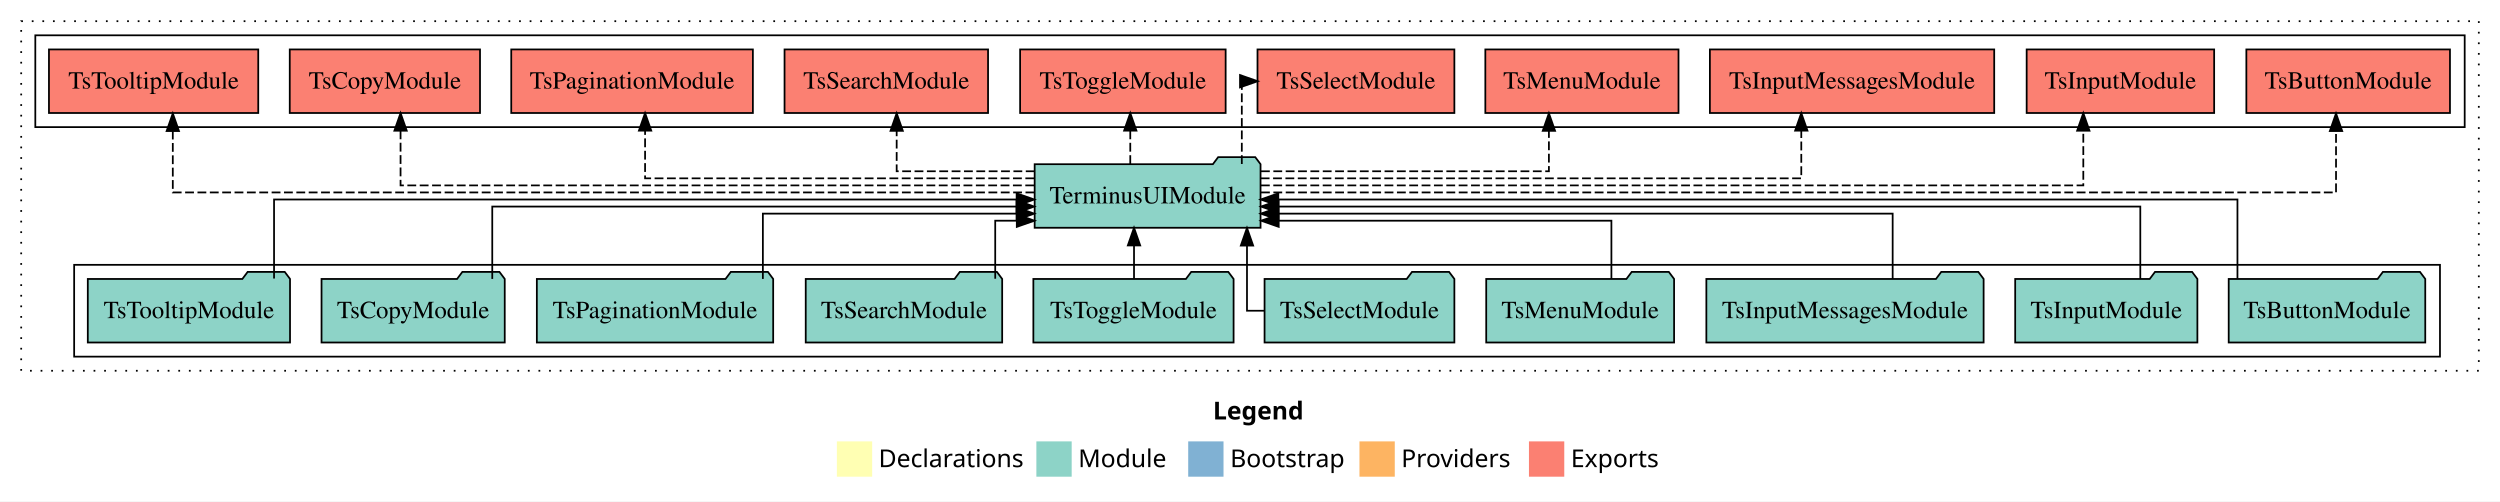
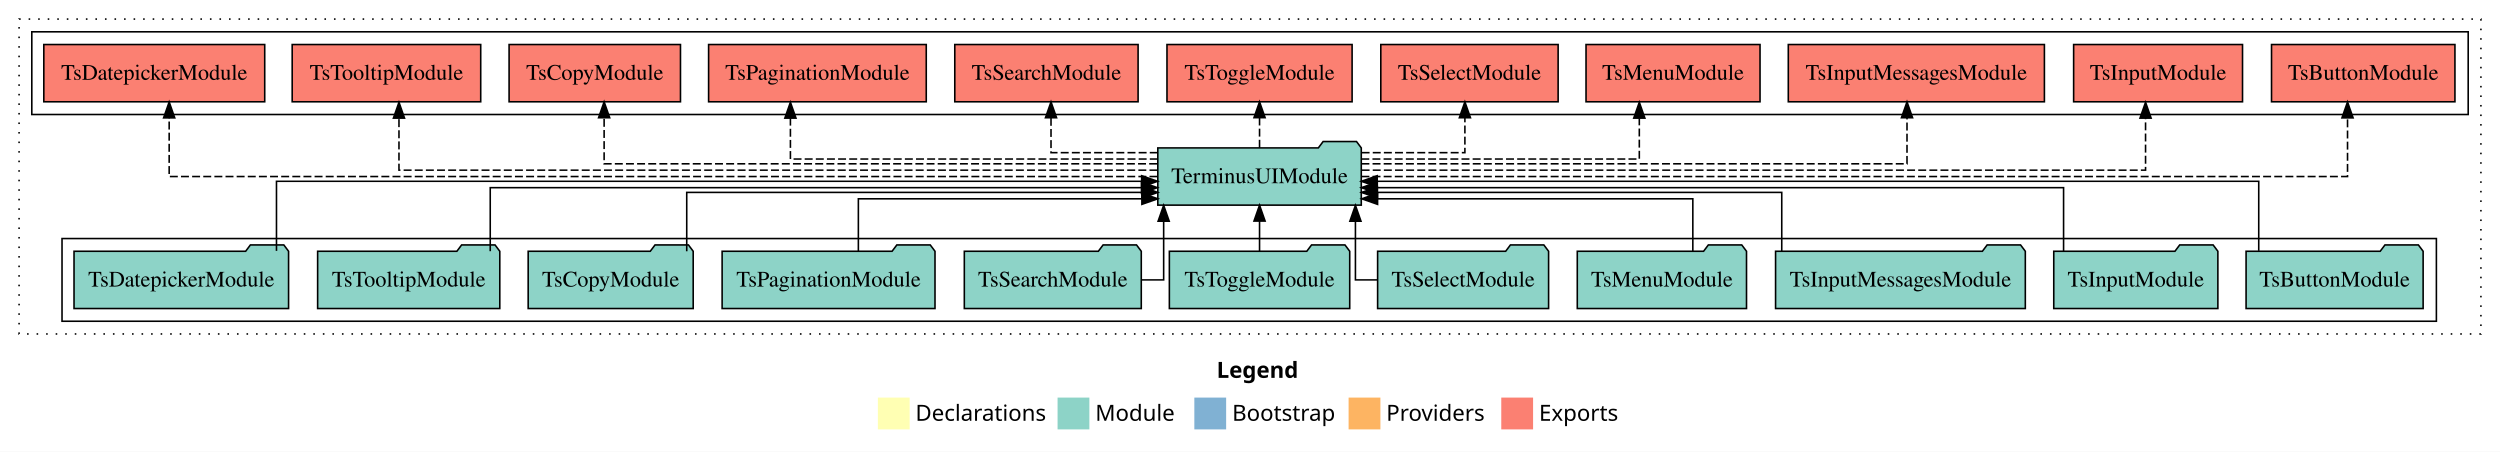
- <svg xmlns="http://www.w3.org/2000/svg" width="1416pt" height="284pt" viewBox="0.00 0.00 1416.00 284.00">
+ <svg xmlns="http://www.w3.org/2000/svg" width="1572pt" height="284pt" viewBox="0.00 0.00 1572.00 284.00">
  <g id="graph0" class="graph" transform="scale(1 1) rotate(0) translate(4 280)">
-     <polygon fill="#ffffff" stroke="transparent" points="-4,4 -4,-280 1412,-280 1412,4 -4,4" />
-     <text text-anchor="start" x="683.009" y="-42.4" font-family="sans-serif" font-weight="bold" font-size="14.00" fill="#000000">Legend</text>
-     <polygon fill="#ffffb3" stroke="transparent" points="470,-10 470,-30 490,-30 490,-10 470,-10" />
-     <text text-anchor="start" x="493.629" y="-15.4" font-family="sans-serif" font-size="14.00" fill="#000000">  Declarations</text>
-     <polygon fill="#8dd3c7" stroke="transparent" points="583,-10 583,-30 603,-30 603,-10 583,-10" />
-     <text text-anchor="start" x="606.725" y="-15.4" font-family="sans-serif" font-size="14.00" fill="#000000">  Module</text>
-     <polygon fill="#80b1d3" stroke="transparent" points="669,-10 669,-30 689,-30 689,-10 669,-10" />
-     <text text-anchor="start" x="692.781" y="-15.4" font-family="sans-serif" font-size="14.00" fill="#000000">  Bootstrap</text>
-     <polygon fill="#fdb462" stroke="transparent" points="766,-10 766,-30 786,-30 786,-10 766,-10" />
-     <text text-anchor="start" x="789.673" y="-15.4" font-family="sans-serif" font-size="14.00" fill="#000000">  Providers</text>
-     <polygon fill="#fb8072" stroke="transparent" points="862,-10 862,-30 882,-30 882,-10 862,-10" />
-     <text text-anchor="start" x="885.726" y="-15.4" font-family="sans-serif" font-size="14.00" fill="#000000">  Exports</text>
+     <polygon fill="#ffffff" stroke="transparent" points="-4,4 -4,-280 1568,-280 1568,4 -4,4" />
+     <text text-anchor="start" x="761.009" y="-42.4" font-family="sans-serif" font-weight="bold" font-size="14.00" fill="#000000">Legend</text>
+     <polygon fill="#ffffb3" stroke="transparent" points="548,-10 548,-30 568,-30 568,-10 548,-10" />
+     <text text-anchor="start" x="571.629" y="-15.4" font-family="sans-serif" font-size="14.00" fill="#000000">  Declarations</text>
+     <polygon fill="#8dd3c7" stroke="transparent" points="661,-10 661,-30 681,-30 681,-10 661,-10" />
+     <text text-anchor="start" x="684.725" y="-15.4" font-family="sans-serif" font-size="14.00" fill="#000000">  Module</text>
+     <polygon fill="#80b1d3" stroke="transparent" points="747,-10 747,-30 767,-30 767,-10 747,-10" />
+     <text text-anchor="start" x="770.781" y="-15.4" font-family="sans-serif" font-size="14.00" fill="#000000">  Bootstrap</text>
+     <polygon fill="#fdb462" stroke="transparent" points="844,-10 844,-30 864,-30 864,-10 844,-10" />
+     <text text-anchor="start" x="867.673" y="-15.4" font-family="sans-serif" font-size="14.00" fill="#000000">  Providers</text>
+     <polygon fill="#fb8072" stroke="transparent" points="940,-10 940,-30 960,-30 960,-10 940,-10" />
+     <text text-anchor="start" x="963.726" y="-15.4" font-family="sans-serif" font-size="14.00" fill="#000000">  Exports</text>
    <g id="clust1" class="cluster">
-       <polygon fill="none" stroke="#000000" stroke-dasharray="1,5" points="8,-70 8,-268 1400,-268 1400,-70 8,-70" />
+       <polygon fill="none" stroke="#000000" stroke-dasharray="1,5" points="8,-70 8,-268 1556,-268 1556,-70 8,-70" />
    </g>
    <g id="clust3" class="cluster">
-       <polygon fill="none" stroke="#000000" points="38,-78 38,-130 1378,-130 1378,-78 38,-78" />
+       <polygon fill="none" stroke="#000000" points="35,-78 35,-130 1528,-130 1528,-78 35,-78" />
    </g>
    <g id="clust4" class="cluster">
-       <polygon fill="none" stroke="#000000" points="16,-208 16,-260 1392,-260 1392,-208 16,-208" />
+       <polygon fill="none" stroke="#000000" points="16,-208 16,-260 1548,-260 1548,-208 16,-208" />
    </g>
    <g id="node1" class="node">
-       <polygon fill="#8dd3c7" stroke="#000000" points="1369.665,-122 1366.665,-126 1345.665,-126 1342.665,-122 1258.335,-122 1258.335,-86 1369.665,-86 1369.665,-122" />
-       <text text-anchor="middle" x="1314" y="-99.8" font-family="Times,serif" font-size="14.00" fill="#000000">TsButtonModule</text>
+       <polygon fill="#8dd3c7" stroke="#000000" points="1519.665,-122 1516.665,-126 1495.665,-126 1492.665,-122 1408.335,-122 1408.335,-86 1519.665,-86 1519.665,-122" />
+       <text text-anchor="middle" x="1464" y="-99.8" font-family="Times,serif" font-size="14.00" fill="#000000">TsButtonModule</text>
+     </g>
+     <g id="node12" class="node">
+       <polygon fill="#8dd3c7" stroke="#000000" points="851.971,-187 848.971,-191 827.971,-191 824.971,-187 724.029,-187 724.029,-151 851.971,-151 851.971,-187" />
+       <text text-anchor="middle" x="788" y="-164.8" font-family="Times,serif" font-size="14.00" fill="#000000">TerminusUIModule</text>
+     </g>
+     <g id="edge1" class="edge">
+       <path fill="none" stroke="#000000" d="M1416.293,-122.267C1416.293,-140.555 1416.293,-166 1416.293,-166 1416.293,-166 861.993,-166 861.993,-166" />
+       <polygon fill="#000000" stroke="#000000" points="861.993,-162.5 851.993,-166 861.993,-169.5 861.993,-162.5" />
+     </g>
+     <g id="node2" class="node">
+       <polygon fill="#8dd3c7" stroke="#000000" points="1390.598,-122 1387.598,-126 1366.598,-126 1363.598,-122 1287.402,-122 1287.402,-86 1390.598,-86 1390.598,-122" />
+       <text text-anchor="middle" x="1339" y="-99.8" font-family="Times,serif" font-size="14.00" fill="#000000">TsInputModule</text>
+     </g>
+     <g id="edge2" class="edge">
+       <path fill="none" stroke="#000000" d="M1293.576,-122.034C1293.576,-139.06 1293.576,-162 1293.576,-162 1293.576,-162 862.032,-162 862.032,-162" />
+       <polygon fill="#000000" stroke="#000000" points="862.032,-158.5 852.032,-162 862.032,-165.5 862.032,-158.5" />
+     </g>
+     <g id="node3" class="node">
+       <polygon fill="#8dd3c7" stroke="#000000" points="1269.521,-122 1266.521,-126 1245.521,-126 1242.521,-122 1112.479,-122 1112.479,-86 1269.521,-86 1269.521,-122" />
+       <text text-anchor="middle" x="1191" y="-99.8" font-family="Times,serif" font-size="14.00" fill="#000000">TsInputMessagesModule</text>
+     </g>
+     <g id="edge3" class="edge">
+       <path fill="none" stroke="#000000" d="M1116.365,-122.009C1116.365,-138.049 1116.365,-159 1116.365,-159 1116.365,-159 862.091,-159 862.091,-159" />
+       <polygon fill="#000000" stroke="#000000" points="862.092,-155.5 852.091,-159 862.091,-162.5 862.092,-155.5" />
+     </g>
+     <g id="node4" class="node">
+       <polygon fill="#8dd3c7" stroke="#000000" points="1094.206,-122 1091.206,-126 1070.206,-126 1067.206,-122 987.794,-122 987.794,-86 1094.206,-86 1094.206,-122" />
+       <text text-anchor="middle" x="1041" y="-99.8" font-family="Times,serif" font-size="14.00" fill="#000000">TsMenuModule</text>
+     </g>
+     <g id="edge4" class="edge">
+       <path fill="none" stroke="#000000" d="M1060.451,-122.124C1060.451,-136.783 1060.451,-155 1060.451,-155 1060.451,-155 862.222,-155 862.222,-155" />
+       <polygon fill="#000000" stroke="#000000" points="862.222,-151.5 852.222,-155 862.222,-158.5 862.222,-151.5" />
+     </g>
+     <g id="node5" class="node">
+       <polygon fill="#8dd3c7" stroke="#000000" points="969.755,-122 966.755,-126 945.755,-126 942.755,-122 862.245,-122 862.245,-86 969.755,-86 969.755,-122" />
+       <text text-anchor="middle" x="916" y="-99.8" font-family="Times,serif" font-size="14.00" fill="#000000">TsSelectModule</text>
+     </g>
+     <g id="edge5" class="edge">
+       <path fill="none" stroke="#000000" d="M861.995,-104C853.951,-104 848.294,-104 848.294,-104 848.294,-104 848.294,-140.894 848.294,-140.894" />
+       <polygon fill="#000000" stroke="#000000" points="844.794,-140.894 848.294,-150.894 851.794,-140.894 844.794,-140.894" />
+     </g>
+     <g id="node6" class="node">
+       <polygon fill="#8dd3c7" stroke="#000000" points="844.705,-122 841.705,-126 820.705,-126 817.705,-122 731.295,-122 731.295,-86 844.705,-86 844.705,-122" />
+       <text text-anchor="middle" x="788" y="-99.8" font-family="Times,serif" font-size="14.00" fill="#000000">TsToggleModule</text>
+     </g>
+     <g id="edge6" class="edge">
+       <path fill="none" stroke="#000000" d="M788,-122.106C788,-122.106 788,-140.991 788,-140.991" />
+       <polygon fill="#000000" stroke="#000000" points="784.5,-140.991 788,-150.991 791.5,-140.991 784.5,-140.991" />
+     </g>
+     <g id="node7" class="node">
+       <polygon fill="#8dd3c7" stroke="#000000" points="713.635,-122 710.635,-126 689.635,-126 686.635,-122 602.365,-122 602.365,-86 713.635,-86 713.635,-122" />
+       <text text-anchor="middle" x="658" y="-99.8" font-family="Times,serif" font-size="14.00" fill="#000000">TsSearchModule</text>
+     </g>
+     <g id="edge7" class="edge">
+       <path fill="none" stroke="#000000" d="M713.934,-104C722.038,-104 727.706,-104 727.706,-104 727.706,-104 727.706,-140.894 727.706,-140.894" />
+       <polygon fill="#000000" stroke="#000000" points="724.206,-140.894 727.706,-150.894 731.206,-140.894 724.206,-140.894" />
+     </g>
+     <g id="node8" class="node">
+       <polygon fill="#8dd3c7" stroke="#000000" points="583.931,-122 580.931,-126 559.931,-126 556.931,-122 450.069,-122 450.069,-86 583.931,-86 583.931,-122" />
+       <text text-anchor="middle" x="517" y="-99.8" font-family="Times,serif" font-size="14.00" fill="#000000">TsPaginationModule</text>
+     </g>
+     <g id="edge8" class="edge">
+       <path fill="none" stroke="#000000" d="M535.738,-122.124C535.738,-136.783 535.738,-155 535.738,-155 535.738,-155 714.018,-155 714.018,-155" />
+       <polygon fill="#000000" stroke="#000000" points="714.018,-158.5 724.018,-155 714.018,-151.5 714.018,-158.5" />
+     </g>
+     <g id="node9" class="node">
+       <polygon fill="#8dd3c7" stroke="#000000" points="431.884,-122 428.884,-126 407.884,-126 404.884,-122 328.116,-122 328.116,-86 431.884,-86 431.884,-122" />
+       <text text-anchor="middle" x="380" y="-99.8" font-family="Times,serif" font-size="14.00" fill="#000000">TsCopyModule</text>
+     </g>
+     <g id="edge9" class="edge">
+       <path fill="none" stroke="#000000" d="M427.817,-122.009C427.817,-138.049 427.817,-159 427.817,-159 427.817,-159 714.021,-159 714.021,-159" />
+       <polygon fill="#000000" stroke="#000000" points="714.021,-162.5 724.021,-159 714.021,-155.5 714.021,-162.5" />
+     </g>
+     <g id="node10" class="node">
+       <polygon fill="#8dd3c7" stroke="#000000" points="310.272,-122 307.272,-126 286.272,-126 283.272,-122 195.728,-122 195.728,-86 310.272,-86 310.272,-122" />
+       <text text-anchor="middle" x="253" y="-99.8" font-family="Times,serif" font-size="14.00" fill="#000000">TsTooltipModule</text>
+     </g>
+     <g id="edge10" class="edge">
+       <path fill="none" stroke="#000000" d="M304.261,-122.034C304.261,-139.06 304.261,-162 304.261,-162 304.261,-162 713.763,-162 713.763,-162" />
+       <polygon fill="#000000" stroke="#000000" points="713.763,-165.5 723.763,-162 713.763,-158.5 713.763,-165.5" />
    </g>
    <g id="node11" class="node">
-       <polygon fill="#8dd3c7" stroke="#000000" points="709.971,-187 706.971,-191 685.971,-191 682.971,-187 582.029,-187 582.029,-151 709.971,-151 709.971,-187" />
-       <text text-anchor="middle" x="646" y="-164.8" font-family="Times,serif" font-size="14.00" fill="#000000">TerminusUIModule</text>
-     </g>
-     <g id="edge1" class="edge">
-       <path fill="none" stroke="#000000" d="M1263.293,-122.222C1263.293,-140.828 1263.293,-167 1263.293,-167 1263.293,-167 720.025,-167 720.025,-167" />
-       <polygon fill="#000000" stroke="#000000" points="720.025,-163.5 710.025,-167 720.025,-170.5 720.025,-163.5" />
-     </g>
-     <g id="node2" class="node">
-       <polygon fill="#8dd3c7" stroke="#000000" points="1240.598,-122 1237.598,-126 1216.598,-126 1213.598,-122 1137.402,-122 1137.402,-86 1240.598,-86 1240.598,-122" />
-       <text text-anchor="middle" x="1189" y="-99.8" font-family="Times,serif" font-size="14.00" fill="#000000">TsInputModule</text>
-     </g>
-     <g id="edge2" class="edge">
-       <path fill="none" stroke="#000000" d="M1208.266,-122.022C1208.266,-139.373 1208.266,-163 1208.266,-163 1208.266,-163 720.225,-163 720.225,-163" />
-       <polygon fill="#000000" stroke="#000000" points="720.225,-159.5 710.225,-163 720.225,-166.5 720.225,-159.5" />
-     </g>
-     <g id="node3" class="node">
-       <polygon fill="#8dd3c7" stroke="#000000" points="1119.521,-122 1116.521,-126 1095.521,-126 1092.521,-122 962.479,-122 962.479,-86 1119.521,-86 1119.521,-122" />
-       <text text-anchor="middle" x="1041" y="-99.8" font-family="Times,serif" font-size="14.00" fill="#000000">TsInputMessagesModule</text>
-     </g>
-     <g id="edge3" class="edge">
-       <path fill="none" stroke="#000000" d="M1068.003,-122.009C1068.003,-138.049 1068.003,-159 1068.003,-159 1068.003,-159 720.093,-159 720.093,-159" />
-       <polygon fill="#000000" stroke="#000000" points="720.093,-155.5 710.093,-159 720.093,-162.5 720.093,-155.5" />
-     </g>
-     <g id="node4" class="node">
-       <polygon fill="#8dd3c7" stroke="#000000" points="944.206,-122 941.206,-126 920.206,-126 917.206,-122 837.794,-122 837.794,-86 944.206,-86 944.206,-122" />
-       <text text-anchor="middle" x="891" y="-99.8" font-family="Times,serif" font-size="14.00" fill="#000000">TsMenuModule</text>
-     </g>
-     <g id="edge4" class="edge">
-       <path fill="none" stroke="#000000" d="M908.701,-122.124C908.701,-136.783 908.701,-155 908.701,-155 908.701,-155 720.264,-155 720.264,-155" />
-       <polygon fill="#000000" stroke="#000000" points="720.264,-151.5 710.264,-155 720.264,-158.5 720.264,-151.5" />
-     </g>
-     <g id="node5" class="node">
-       <polygon fill="#8dd3c7" stroke="#000000" points="819.755,-122 816.755,-126 795.755,-126 792.755,-122 712.245,-122 712.245,-86 819.755,-86 819.755,-122" />
-       <text text-anchor="middle" x="766" y="-99.8" font-family="Times,serif" font-size="14.00" fill="#000000">TsSelectModule</text>
-     </g>
-     <g id="edge5" class="edge">
-       <path fill="none" stroke="#000000" d="M711.969,-104C706.152,-104 702.294,-104 702.294,-104 702.294,-104 702.294,-140.894 702.294,-140.894" />
-       <polygon fill="#000000" stroke="#000000" points="698.794,-140.894 702.294,-150.894 705.794,-140.894 698.794,-140.894" />
-     </g>
-     <g id="node6" class="node">
-       <polygon fill="#8dd3c7" stroke="#000000" points="694.705,-122 691.705,-126 670.705,-126 667.705,-122 581.295,-122 581.295,-86 694.705,-86 694.705,-122" />
-       <text text-anchor="middle" x="638" y="-99.8" font-family="Times,serif" font-size="14.00" fill="#000000">TsToggleModule</text>
-     </g>
-     <g id="edge6" class="edge">
-       <path fill="none" stroke="#000000" d="M638.309,-122.106C638.309,-122.106 638.309,-140.991 638.309,-140.991" />
-       <polygon fill="#000000" stroke="#000000" points="634.809,-140.991 638.309,-150.991 641.809,-140.991 634.809,-140.991" />
-     </g>
-     <g id="node7" class="node">
-       <polygon fill="#8dd3c7" stroke="#000000" points="563.635,-122 560.635,-126 539.635,-126 536.635,-122 452.365,-122 452.365,-86 563.635,-86 563.635,-122" />
-       <text text-anchor="middle" x="508" y="-99.8" font-family="Times,serif" font-size="14.00" fill="#000000">TsSearchModule</text>
-     </g>
-     <g id="edge7" class="edge">
-       <path fill="none" stroke="#000000" d="M559.692,-122.124C559.692,-136.783 559.692,-155 559.692,-155 559.692,-155 571.918,-155 571.918,-155" />
-       <polygon fill="#000000" stroke="#000000" points="571.918,-158.5 581.918,-155 571.918,-151.5 571.918,-158.5" />
-     </g>
-     <g id="node8" class="node">
-       <polygon fill="#8dd3c7" stroke="#000000" points="433.931,-122 430.931,-126 409.931,-126 406.931,-122 300.069,-122 300.069,-86 433.931,-86 433.931,-122" />
-       <text text-anchor="middle" x="367" y="-99.8" font-family="Times,serif" font-size="14.00" fill="#000000">TsPaginationModule</text>
-     </g>
-     <g id="edge8" class="edge">
-       <path fill="none" stroke="#000000" d="M428.09,-122.009C428.09,-138.049 428.09,-159 428.09,-159 428.09,-159 571.798,-159 571.798,-159" />
-       <polygon fill="#000000" stroke="#000000" points="571.798,-162.5 581.798,-159 571.798,-155.5 571.798,-162.5" />
-     </g>
-     <g id="node9" class="node">
-       <polygon fill="#8dd3c7" stroke="#000000" points="281.884,-122 278.884,-126 257.884,-126 254.884,-122 178.116,-122 178.116,-86 281.884,-86 281.884,-122" />
-       <text text-anchor="middle" x="230" y="-99.8" font-family="Times,serif" font-size="14.00" fill="#000000">TsCopyModule</text>
-     </g>
-     <g id="edge9" class="edge">
-       <path fill="none" stroke="#000000" d="M274.817,-122.022C274.817,-139.373 274.817,-163 274.817,-163 274.817,-163 571.769,-163 571.769,-163" />
-       <polygon fill="#000000" stroke="#000000" points="571.769,-166.5 581.769,-163 571.769,-159.5 571.769,-166.5" />
-     </g>
-     <g id="node10" class="node">
-       <polygon fill="#8dd3c7" stroke="#000000" points="160.272,-122 157.272,-126 136.272,-126 133.272,-122 45.728,-122 45.728,-86 160.272,-86 160.272,-122" />
-       <text text-anchor="middle" x="103" y="-99.8" font-family="Times,serif" font-size="14.00" fill="#000000">TsTooltipModule</text>
-     </g>
-     <g id="edge10" class="edge">
-       <path fill="none" stroke="#000000" d="M151.222,-122.222C151.222,-140.828 151.222,-167 151.222,-167 151.222,-167 571.824,-167 571.824,-167" />
-       <polygon fill="#000000" stroke="#000000" points="571.824,-170.5 581.824,-167 571.824,-163.5 571.824,-170.5" />
-     </g>
-     <g id="node12" class="node">
-       <polygon fill="#fb8072" stroke="#000000" points="1383.665,-252 1268.335,-252 1268.335,-216 1383.665,-216 1383.665,-252" />
-       <text text-anchor="middle" x="1326" y="-229.8" font-family="Times,serif" font-size="14.00" fill="#000000">TsButtonModule </text>
+       <polygon fill="#8dd3c7" stroke="#000000" points="177.454,-122 174.454,-126 153.454,-126 150.454,-122 42.546,-122 42.546,-86 177.454,-86 177.454,-122" />
+       <text text-anchor="middle" x="110" y="-99.8" font-family="Times,serif" font-size="14.00" fill="#000000">TsDatepickerModule</text>
    </g>
    <g id="edge11" class="edge">
-       <path fill="none" stroke="#000000" stroke-dasharray="5,2" d="M710.237,-171C878.488,-171 1319.125,-171 1319.125,-171 1319.125,-171 1319.125,-205.778 1319.125,-205.778" />
-       <polygon fill="#000000" stroke="#000000" points="1315.625,-205.778 1319.125,-215.778 1322.625,-205.778 1315.625,-205.778" />
+       <path fill="none" stroke="#000000" d="M169.852,-122.267C169.852,-140.555 169.852,-166 169.852,-166 169.852,-166 713.886,-166 713.886,-166" />
+       <polygon fill="#000000" stroke="#000000" points="713.886,-169.5 723.886,-166 713.886,-162.5 713.886,-169.5" />
    </g>
    <g id="node13" class="node">
-       <polygon fill="#fb8072" stroke="#000000" points="1250.099,-252 1143.901,-252 1143.901,-216 1250.099,-216 1250.099,-252" />
-       <text text-anchor="middle" x="1197" y="-229.8" font-family="Times,serif" font-size="14.00" fill="#000000">TsInputModule </text>
+       <polygon fill="#fb8072" stroke="#000000" points="1539.665,-252 1424.335,-252 1424.335,-216 1539.665,-216 1539.665,-252" />
+       <text text-anchor="middle" x="1482" y="-229.8" font-family="Times,serif" font-size="14.00" fill="#000000">TsButtonModule </text>
    </g>
    <g id="edge12" class="edge">
-       <path fill="none" stroke="#000000" stroke-dasharray="5,2" d="M710.192,-175C851.293,-175 1175.984,-175 1175.984,-175 1175.984,-175 1175.984,-205.977 1175.984,-205.977" />
-       <polygon fill="#000000" stroke="#000000" points="1172.484,-205.977 1175.984,-215.977 1179.484,-205.977 1172.484,-205.977" />
+       <path fill="none" stroke="#000000" stroke-dasharray="5,2" d="M852.053,-169C1022.123,-169 1472.125,-169 1472.125,-169 1472.125,-169 1472.125,-205.894 1472.125,-205.894" />
+       <polygon fill="#000000" stroke="#000000" points="1468.625,-205.894 1472.125,-215.894 1475.625,-205.894 1468.625,-205.894" />
    </g>
    <g id="node14" class="node">
-       <polygon fill="#fb8072" stroke="#000000" points="1125.52,-252 964.48,-252 964.48,-216 1125.52,-216 1125.52,-252" />
-       <text text-anchor="middle" x="1045" y="-229.8" font-family="Times,serif" font-size="14.00" fill="#000000">TsInputMessagesModule </text>
+       <polygon fill="#fb8072" stroke="#000000" points="1406.099,-252 1299.901,-252 1299.901,-216 1406.099,-216 1406.099,-252" />
+       <text text-anchor="middle" x="1353" y="-229.8" font-family="Times,serif" font-size="14.00" fill="#000000">TsInputModule </text>
    </g>
    <g id="edge13" class="edge">
-       <path fill="none" stroke="#000000" stroke-dasharray="5,2" d="M710.069,-179C816.039,-179 1016.247,-179 1016.247,-179 1016.247,-179 1016.247,-205.991 1016.247,-205.991" />
-       <polygon fill="#000000" stroke="#000000" points="1012.747,-205.991 1016.247,-215.991 1019.747,-205.991 1012.747,-205.991" />
+       <path fill="none" stroke="#000000" stroke-dasharray="5,2" d="M852.181,-173C998.677,-173 1345.125,-173 1345.125,-173 1345.125,-173 1345.125,-205.698 1345.125,-205.698" />
+       <polygon fill="#000000" stroke="#000000" points="1341.625,-205.698 1345.125,-215.698 1348.625,-205.698 1341.625,-205.698" />
    </g>
    <g id="node15" class="node">
-       <polygon fill="#fb8072" stroke="#000000" points="946.707,-252 837.293,-252 837.293,-216 946.707,-216 946.707,-252" />
-       <text text-anchor="middle" x="892" y="-229.8" font-family="Times,serif" font-size="14.00" fill="#000000">TsMenuModule </text>
+       <polygon fill="#fb8072" stroke="#000000" points="1281.52,-252 1120.48,-252 1120.48,-216 1281.52,-216 1281.52,-252" />
+       <text text-anchor="middle" x="1201" y="-229.8" font-family="Times,serif" font-size="14.00" fill="#000000">TsInputMessagesModule </text>
    </g>
    <g id="edge14" class="edge">
-       <path fill="none" stroke="#000000" stroke-dasharray="5,2" d="M710.223,-183C777.438,-183 873.299,-183 873.299,-183 873.299,-183 873.299,-205.876 873.299,-205.876" />
-       <polygon fill="#000000" stroke="#000000" points="869.799,-205.876 873.299,-215.876 876.799,-205.876 869.799,-205.876" />
+       <path fill="none" stroke="#000000" stroke-dasharray="5,2" d="M852.061,-177C966.713,-177 1195.125,-177 1195.125,-177 1195.125,-177 1195.125,-205.965 1195.125,-205.965" />
+       <polygon fill="#000000" stroke="#000000" points="1191.625,-205.965 1195.125,-215.965 1198.625,-205.965 1191.625,-205.965" />
    </g>
    <g id="node16" class="node">
-       <polygon fill="#fb8072" stroke="#000000" points="819.755,-252 708.245,-252 708.245,-216 819.755,-216 819.755,-252" />
-       <text text-anchor="middle" x="764" y="-229.8" font-family="Times,serif" font-size="14.00" fill="#000000">TsSelectModule </text>
+       <polygon fill="#fb8072" stroke="#000000" points="1102.707,-252 993.293,-252 993.293,-216 1102.707,-216 1102.707,-252" />
+       <text text-anchor="middle" x="1048" y="-229.8" font-family="Times,serif" font-size="14.00" fill="#000000">TsMenuModule </text>
    </g>
    <g id="edge15" class="edge">
-       <path fill="none" stroke="#000000" stroke-dasharray="5,2" d="M699.363,-187.106C699.363,-206.339 699.363,-234 699.363,-234 699.363,-234 700.261,-234 700.261,-234" />
-       <polygon fill="#000000" stroke="#000000" points="698.35,-237.5 708.35,-234 698.35,-230.5 698.35,-237.5" />
+       <path fill="none" stroke="#000000" stroke-dasharray="5,2" d="M851.994,-180C922.729,-180 1026.799,-180 1026.799,-180 1026.799,-180 1026.799,-205.718 1026.799,-205.718" />
+       <polygon fill="#000000" stroke="#000000" points="1023.299,-205.718 1026.799,-215.718 1030.299,-205.718 1023.299,-205.718" />
    </g>
    <g id="node17" class="node">
-       <polygon fill="#fb8072" stroke="#000000" points="690.205,-252 573.795,-252 573.795,-216 690.205,-216 690.205,-252" />
-       <text text-anchor="middle" x="632" y="-229.8" font-family="Times,serif" font-size="14.00" fill="#000000">TsToggleModule </text>
+       <polygon fill="#fb8072" stroke="#000000" points="975.755,-252 864.245,-252 864.245,-216 975.755,-216 975.755,-252" />
+       <text text-anchor="middle" x="920" y="-229.8" font-family="Times,serif" font-size="14.00" fill="#000000">TsSelectModule </text>
    </g>
    <g id="edge16" class="edge">
-       <path fill="none" stroke="#000000" stroke-dasharray="5,2" d="M636.184,-187.106C636.184,-187.106 636.184,-205.991 636.184,-205.991" />
-       <polygon fill="#000000" stroke="#000000" points="632.684,-205.991 636.184,-215.991 639.684,-205.991 632.684,-205.991" />
+       <path fill="none" stroke="#000000" stroke-dasharray="5,2" d="M852.184,-184C884.591,-184 917.125,-184 917.125,-184 917.125,-184 917.125,-205.949 917.125,-205.949" />
+       <polygon fill="#000000" stroke="#000000" points="913.625,-205.949 917.125,-215.949 920.625,-205.949 913.625,-205.949" />
    </g>
    <g id="node18" class="node">
-       <polygon fill="#fb8072" stroke="#000000" points="555.634,-252 440.366,-252 440.366,-216 555.634,-216 555.634,-252" />
-       <text text-anchor="middle" x="498" y="-229.8" font-family="Times,serif" font-size="14.00" fill="#000000">TsSearchModule </text>
+       <polygon fill="#fb8072" stroke="#000000" points="846.205,-252 729.795,-252 729.795,-216 846.205,-216 846.205,-252" />
+       <text text-anchor="middle" x="788" y="-229.8" font-family="Times,serif" font-size="14.00" fill="#000000">TsToggleModule </text>
    </g>
    <g id="edge17" class="edge">
-       <path fill="none" stroke="#000000" stroke-dasharray="5,2" d="M582.006,-183C544.282,-183 503.875,-183 503.875,-183 503.875,-183 503.875,-205.876 503.875,-205.876" />
-       <polygon fill="#000000" stroke="#000000" points="500.375,-205.876 503.875,-215.876 507.375,-205.876 500.375,-205.876" />
+       <path fill="none" stroke="#000000" stroke-dasharray="5,2" d="M788,-187.106C788,-187.106 788,-205.991 788,-205.991" />
+       <polygon fill="#000000" stroke="#000000" points="784.5,-205.991 788,-215.991 791.5,-205.991 784.5,-205.991" />
    </g>
    <g id="node19" class="node">
-       <polygon fill="#fb8072" stroke="#000000" points="422.431,-252 285.569,-252 285.569,-216 422.431,-216 422.431,-252" />
-       <text text-anchor="middle" x="354" y="-229.8" font-family="Times,serif" font-size="14.00" fill="#000000">TsPaginationModule </text>
+       <polygon fill="#fb8072" stroke="#000000" points="711.634,-252 596.366,-252 596.366,-216 711.634,-216 711.634,-252" />
+       <text text-anchor="middle" x="654" y="-229.8" font-family="Times,serif" font-size="14.00" fill="#000000">TsSearchModule </text>
    </g>
    <g id="edge18" class="edge">
-       <path fill="none" stroke="#000000" stroke-dasharray="5,2" d="M581.77,-179C497.822,-179 361.375,-179 361.375,-179 361.375,-179 361.375,-205.991 361.375,-205.991" />
-       <polygon fill="#000000" stroke="#000000" points="357.875,-205.991 361.375,-215.991 364.875,-205.991 357.875,-205.991" />
+       <path fill="none" stroke="#000000" stroke-dasharray="5,2" d="M723.974,-184C690.689,-184 656.875,-184 656.875,-184 656.875,-184 656.875,-205.949 656.875,-205.949" />
+       <polygon fill="#000000" stroke="#000000" points="653.375,-205.949 656.875,-215.949 660.375,-205.949 653.375,-205.949" />
    </g>
    <g id="node20" class="node">
-       <polygon fill="#fb8072" stroke="#000000" points="267.884,-252 160.116,-252 160.116,-216 267.884,-216 267.884,-252" />
-       <text text-anchor="middle" x="214" y="-229.8" font-family="Times,serif" font-size="14.00" fill="#000000">TsCopyModule </text>
+       <polygon fill="#fb8072" stroke="#000000" points="578.431,-252 441.569,-252 441.569,-216 578.431,-216 578.431,-252" />
+       <text text-anchor="middle" x="510" y="-229.8" font-family="Times,serif" font-size="14.00" fill="#000000">TsPaginationModule </text>
    </g>
    <g id="edge19" class="edge">
-       <path fill="none" stroke="#000000" stroke-dasharray="5,2" d="M581.736,-175C463.368,-175 222.875,-175 222.875,-175 222.875,-175 222.875,-205.977 222.875,-205.977" />
-       <polygon fill="#000000" stroke="#000000" points="219.375,-205.977 222.875,-215.977 226.375,-205.977 219.375,-205.977" />
+       <path fill="none" stroke="#000000" stroke-dasharray="5,2" d="M723.992,-180C637.233,-180 493.012,-180 493.012,-180 493.012,-180 493.012,-205.718 493.012,-205.718" />
+       <polygon fill="#000000" stroke="#000000" points="489.512,-205.718 493.012,-215.718 496.512,-205.718 489.512,-205.718" />
    </g>
    <g id="node21" class="node">
-       <polygon fill="#fb8072" stroke="#000000" points="142.272,-252 23.728,-252 23.728,-216 142.272,-216 142.272,-252" />
-       <text text-anchor="middle" x="83" y="-229.8" font-family="Times,serif" font-size="14.00" fill="#000000">TsTooltipModule </text>
+       <polygon fill="#fb8072" stroke="#000000" points="423.884,-252 316.116,-252 316.116,-216 423.884,-216 423.884,-252" />
+       <text text-anchor="middle" x="370" y="-229.8" font-family="Times,serif" font-size="14.00" fill="#000000">TsCopyModule </text>
    </g>
    <g id="edge20" class="edge">
-       <path fill="none" stroke="#000000" stroke-dasharray="5,2" d="M581.855,-171C436.364,-171 93.875,-171 93.875,-171 93.875,-171 93.875,-205.778 93.875,-205.778" />
-       <polygon fill="#000000" stroke="#000000" points="90.375,-205.778 93.875,-215.778 97.375,-205.778 90.375,-205.778" />
+       <path fill="none" stroke="#000000" stroke-dasharray="5,2" d="M723.606,-177C607.695,-177 375.875,-177 375.875,-177 375.875,-177 375.875,-205.965 375.875,-205.965" />
+       <polygon fill="#000000" stroke="#000000" points="372.375,-205.965 375.875,-215.965 379.375,-205.965 372.375,-205.965" />
+     </g>
+     <g id="node22" class="node">
+       <polygon fill="#fb8072" stroke="#000000" points="298.272,-252 179.728,-252 179.728,-216 298.272,-216 298.272,-252" />
+       <text text-anchor="middle" x="239" y="-229.8" font-family="Times,serif" font-size="14.00" fill="#000000">TsTooltipModule </text>
+     </g>
+     <g id="edge21" class="edge">
+       <path fill="none" stroke="#000000" stroke-dasharray="5,2" d="M723.801,-173C580.462,-173 246.875,-173 246.875,-173 246.875,-173 246.875,-205.698 246.875,-205.698" />
+       <polygon fill="#000000" stroke="#000000" points="243.375,-205.698 246.875,-215.698 250.375,-205.698 243.375,-205.698" />
+     </g>
+     <g id="node23" class="node">
+       <polygon fill="#fb8072" stroke="#000000" points="162.454,-252 23.546,-252 23.546,-216 162.454,-216 162.454,-252" />
+       <text text-anchor="middle" x="93" y="-229.8" font-family="Times,serif" font-size="14.00" fill="#000000">TsDatepickerModule </text>
+     </g>
+     <g id="edge22" class="edge">
+       <path fill="none" stroke="#000000" stroke-dasharray="5,2" d="M723.806,-169C553.364,-169 102.375,-169 102.375,-169 102.375,-169 102.375,-205.894 102.375,-205.894" />
+       <polygon fill="#000000" stroke="#000000" points="98.875,-205.894 102.375,-215.894 105.875,-205.894 98.875,-205.894" />
    </g>
  </g>
</svg>
